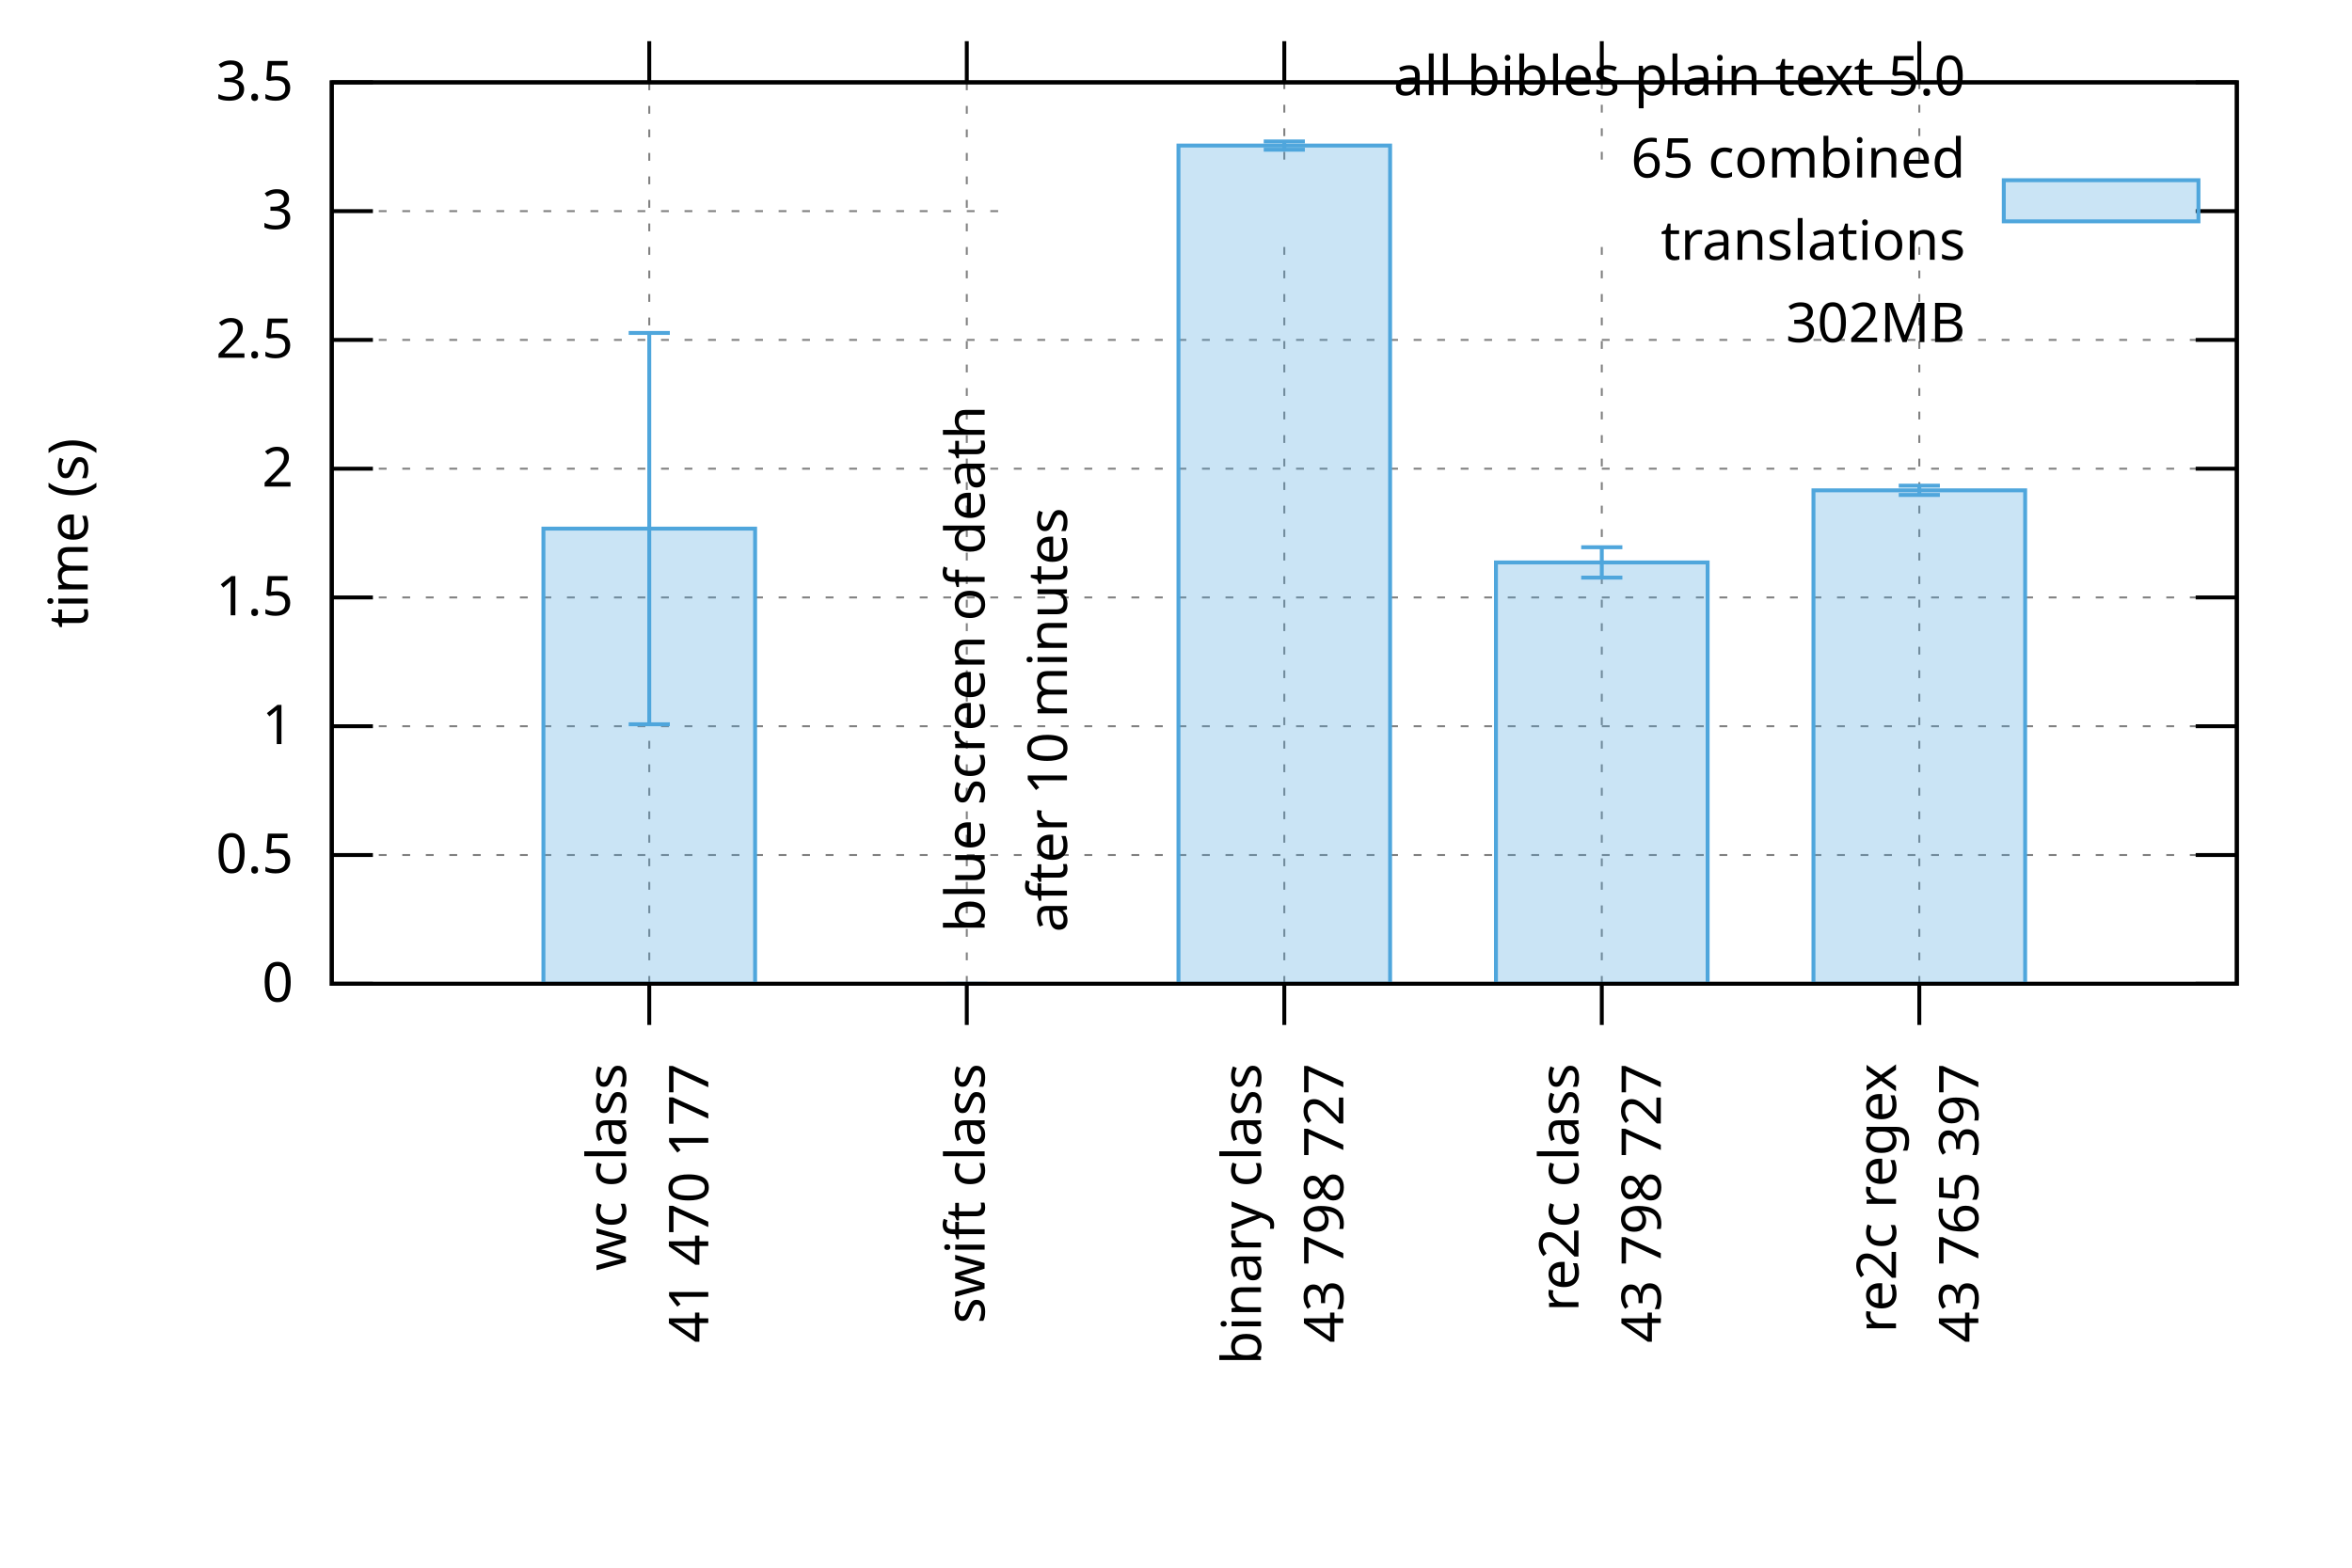
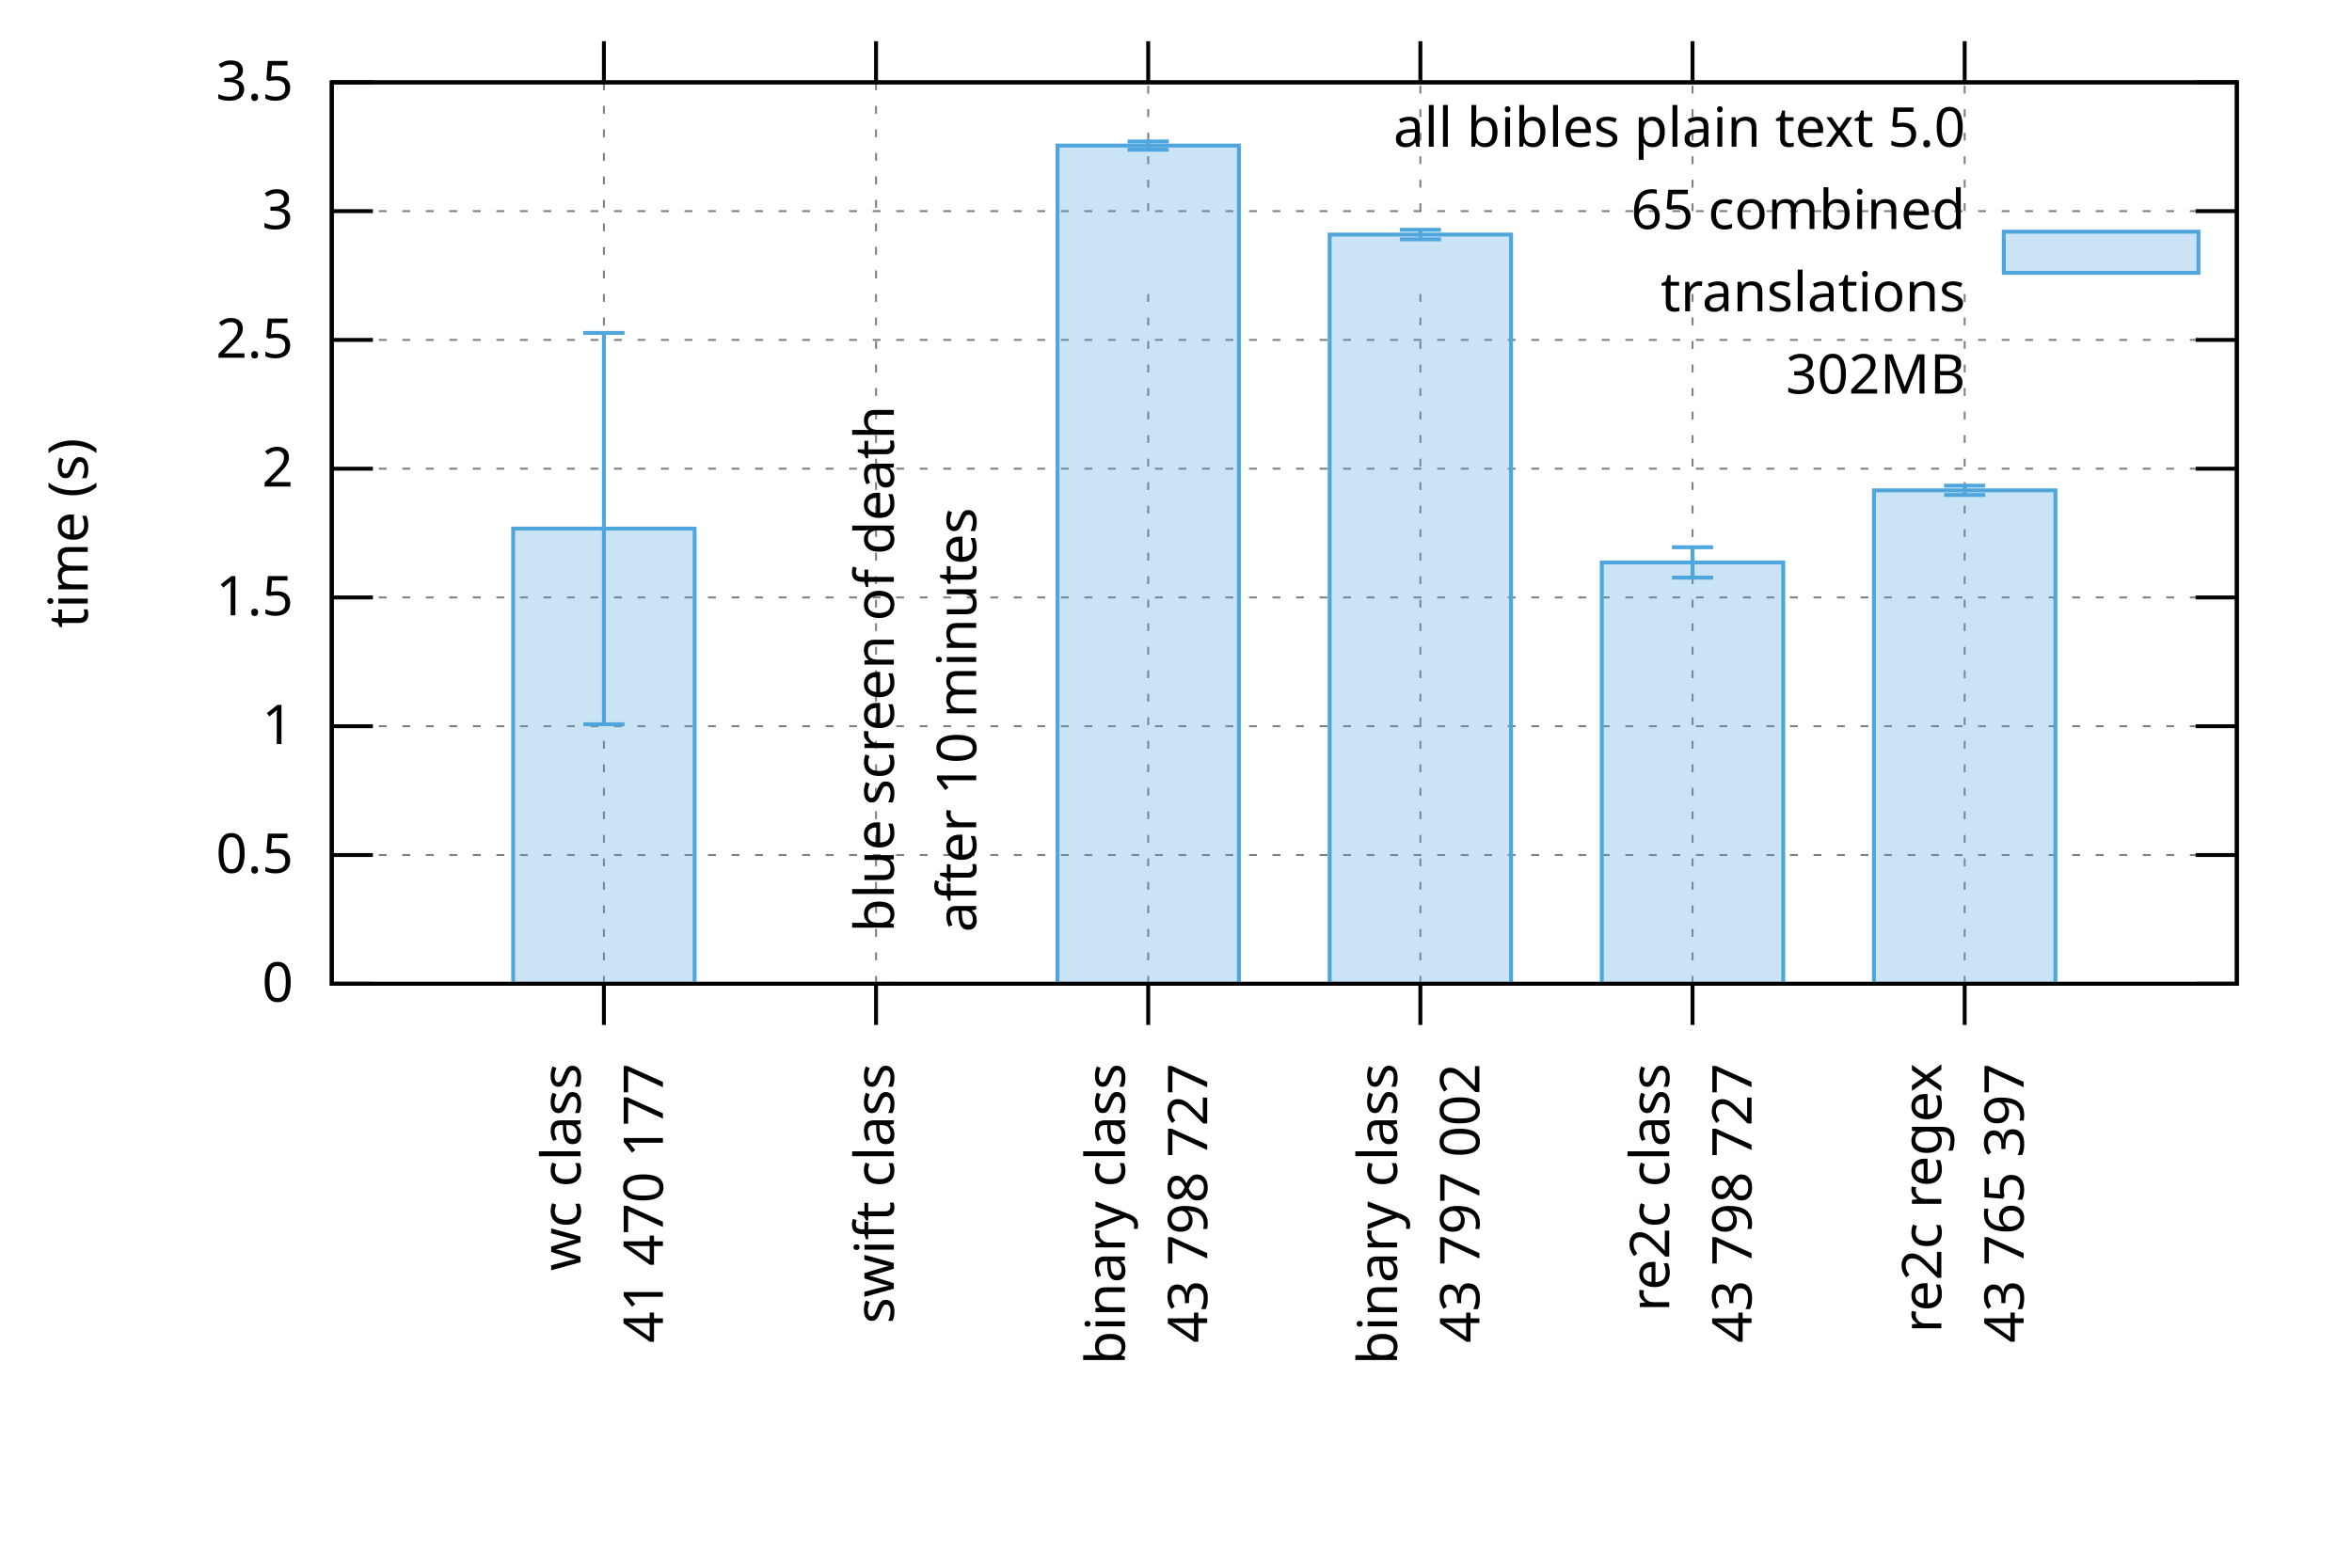
<svg xmlns="http://www.w3.org/2000/svg" xmlns:xlink="http://www.w3.org/1999/xlink" viewBox="0 0 600 400">
  <g id="gnuplot_canvas">
    <rect x="0" y="0" width="600" height="400" fill="none" />
    <defs>
      <circle id="gpDot" r="0.5" stroke-width="0.5" stroke="currentColor" />
      <path id="gpPt0" stroke-width="0.190" stroke="currentColor" d="M-1,0 h2 M0,-1 v2" />
      <path id="gpPt1" stroke-width="0.190" stroke="currentColor" d="M-1,-1 L1,1 M1,-1 L-1,1" />
      <path id="gpPt2" stroke-width="0.190" stroke="currentColor" d="M-1,0 L1,0 M0,-1 L0,1 M-1,-1 L1,1 M-1,1 L1,-1" />
      <rect id="gpPt3" stroke-width="0.190" stroke="currentColor" x="-1" y="-1" width="2" height="2" />
      <rect id="gpPt4" stroke-width="0.190" stroke="currentColor" fill="currentColor" x="-1" y="-1" width="2" height="2" />
      <circle id="gpPt5" stroke-width="0.190" stroke="currentColor" cx="0" cy="0" r="1" />
      <use xlink:href="#gpPt5" id="gpPt6" fill="currentColor" stroke="none" />
      <path id="gpPt7" stroke-width="0.190" stroke="currentColor" d="M0,-1.33 L-1.33,0.67 L1.33,0.67 z" />
      <use xlink:href="#gpPt7" id="gpPt8" fill="currentColor" stroke="none" />
      <use xlink:href="#gpPt7" id="gpPt9" stroke="currentColor" transform="rotate(180)" />
      <use xlink:href="#gpPt9" id="gpPt10" fill="currentColor" stroke="none" />
      <use xlink:href="#gpPt3" id="gpPt11" stroke="currentColor" transform="rotate(45)" />
      <use xlink:href="#gpPt11" id="gpPt12" fill="currentColor" stroke="none" />
      <path id="gpPt13" stroke-width="0.190" stroke="currentColor" d="M0,1.330 L1.265,0.411 L0.782,-1.067 L-0.782,-1.076 L-1.265,0.411 z" />
      <use xlink:href="#gpPt13" id="gpPt14" fill="currentColor" stroke="none" />
      <filter id="textbox" filterUnits="objectBoundingBox" x="0" y="0" height="1" width="1">
        <feFlood flood-color="white" flood-opacity="1" result="bgnd" />
        <feComposite in="SourceGraphic" in2="bgnd" operator="atop" />
      </filter>
      <filter id="greybox" filterUnits="objectBoundingBox" x="0" y="0" height="1" width="1">
        <feFlood flood-color="lightgrey" flood-opacity="1" result="grey" />
        <feComposite in="SourceGraphic" in2="grey" operator="atop" />
      </filter>
    </defs>
    <g fill="none" color="white" stroke="currentColor" stroke-width="1.00" stroke-linecap="butt" stroke-linejoin="miter">
</g>
    <g fill="none" color="black" stroke="currentColor" stroke-width="1.00" stroke-linecap="butt" stroke-linejoin="miter">
</g>
    <g fill="none" color="black" stroke="black" stroke-width="0.50" stroke-linecap="butt" stroke-linejoin="miter">
</g>
    <g fill="none" color="gray" stroke="currentColor" stroke-width="0.50" stroke-linecap="butt" stroke-linejoin="miter">
      <path stroke="gray" stroke-dasharray="2,4" class="gridline" d="M84.63,251.02 L570.62,251.02  " />
    </g>
    <g fill="none" color="gray" stroke="gray" stroke-width="1.00" stroke-linecap="butt" stroke-linejoin="miter">
</g>
    <g fill="none" color="black" stroke="currentColor" stroke-width="1.00" stroke-linecap="butt" stroke-linejoin="miter">
      <path stroke="black" d="M84.63,251.02 L95.13,251.02 M570.62,251.02 L560.12,251.02  " />
      <g transform="translate(74.84,255.57)" stroke="none" fill="black" font-family="modern" font-size="14.00" text-anchor="end">
        <text>
          <tspan font-family="modern"> 0</tspan>
        </text>
      </g>
    </g>
    <g fill="none" color="black" stroke="currentColor" stroke-width="1.00" stroke-linecap="butt" stroke-linejoin="miter">
</g>
    <g fill="none" color="black" stroke="black" stroke-width="0.50" stroke-linecap="butt" stroke-linejoin="miter">
</g>
    <g fill="none" color="gray" stroke="currentColor" stroke-width="0.50" stroke-linecap="butt" stroke-linejoin="miter">
      <path stroke="gray" stroke-dasharray="2,4" class="gridline" d="M84.63,218.16 L570.62,218.16  " />
    </g>
    <g fill="none" color="gray" stroke="gray" stroke-width="1.00" stroke-linecap="butt" stroke-linejoin="miter">
</g>
    <g fill="none" color="black" stroke="currentColor" stroke-width="1.00" stroke-linecap="butt" stroke-linejoin="miter">
      <path stroke="black" d="M84.63,218.16 L95.13,218.16 M570.62,218.16 L560.12,218.16  " />
      <g transform="translate(74.84,222.71)" stroke="none" fill="black" font-family="modern" font-size="14.00" text-anchor="end">
        <text>
          <tspan font-family="modern"> 0.5</tspan>
        </text>
      </g>
    </g>
    <g fill="none" color="black" stroke="currentColor" stroke-width="1.00" stroke-linecap="butt" stroke-linejoin="miter">
</g>
    <g fill="none" color="black" stroke="black" stroke-width="0.50" stroke-linecap="butt" stroke-linejoin="miter">
</g>
    <g fill="none" color="gray" stroke="currentColor" stroke-width="0.50" stroke-linecap="butt" stroke-linejoin="miter">
      <path stroke="gray" stroke-dasharray="2,4" class="gridline" d="M84.63,185.30 L570.62,185.30  " />
    </g>
    <g fill="none" color="gray" stroke="gray" stroke-width="1.00" stroke-linecap="butt" stroke-linejoin="miter">
</g>
    <g fill="none" color="black" stroke="currentColor" stroke-width="1.00" stroke-linecap="butt" stroke-linejoin="miter">
      <path stroke="black" d="M84.63,185.30 L95.13,185.30 M570.62,185.30 L560.12,185.30  " />
      <g transform="translate(74.84,189.85)" stroke="none" fill="black" font-family="modern" font-size="14.00" text-anchor="end">
        <text>
          <tspan font-family="modern"> 1</tspan>
        </text>
      </g>
    </g>
    <g fill="none" color="black" stroke="currentColor" stroke-width="1.00" stroke-linecap="butt" stroke-linejoin="miter">
</g>
    <g fill="none" color="black" stroke="black" stroke-width="0.50" stroke-linecap="butt" stroke-linejoin="miter">
</g>
    <g fill="none" color="gray" stroke="currentColor" stroke-width="0.50" stroke-linecap="butt" stroke-linejoin="miter">
      <path stroke="gray" stroke-dasharray="2,4" class="gridline" d="M84.63,152.44 L570.62,152.44  " />
    </g>
    <g fill="none" color="gray" stroke="gray" stroke-width="1.00" stroke-linecap="butt" stroke-linejoin="miter">
</g>
    <g fill="none" color="black" stroke="currentColor" stroke-width="1.00" stroke-linecap="butt" stroke-linejoin="miter">
      <path stroke="black" d="M84.63,152.44 L95.13,152.44 M570.62,152.44 L560.12,152.44  " />
      <g transform="translate(74.84,156.99)" stroke="none" fill="black" font-family="modern" font-size="14.00" text-anchor="end">
        <text>
          <tspan font-family="modern"> 1.5</tspan>
        </text>
      </g>
    </g>
    <g fill="none" color="black" stroke="currentColor" stroke-width="1.00" stroke-linecap="butt" stroke-linejoin="miter">
</g>
    <g fill="none" color="black" stroke="black" stroke-width="0.50" stroke-linecap="butt" stroke-linejoin="miter">
</g>
    <g fill="none" color="gray" stroke="currentColor" stroke-width="0.50" stroke-linecap="butt" stroke-linejoin="miter">
      <path stroke="gray" stroke-dasharray="2,4" class="gridline" d="M84.63,119.59 L570.62,119.59  " />
    </g>
    <g fill="none" color="gray" stroke="gray" stroke-width="1.00" stroke-linecap="butt" stroke-linejoin="miter">
</g>
    <g fill="none" color="black" stroke="currentColor" stroke-width="1.00" stroke-linecap="butt" stroke-linejoin="miter">
      <path stroke="black" d="M84.63,119.59 L95.13,119.59 M570.62,119.59 L560.12,119.59  " />
      <g transform="translate(74.84,124.14)" stroke="none" fill="black" font-family="modern" font-size="14.00" text-anchor="end">
        <text>
          <tspan font-family="modern"> 2</tspan>
        </text>
      </g>
    </g>
    <g fill="none" color="black" stroke="currentColor" stroke-width="1.00" stroke-linecap="butt" stroke-linejoin="miter">
</g>
    <g fill="none" color="black" stroke="black" stroke-width="0.50" stroke-linecap="butt" stroke-linejoin="miter">
</g>
    <g fill="none" color="gray" stroke="currentColor" stroke-width="0.50" stroke-linecap="butt" stroke-linejoin="miter">
      <path stroke="gray" stroke-dasharray="2,4" class="gridline" d="M84.63,86.73 L570.62,86.73  " />
    </g>
    <g fill="none" color="gray" stroke="gray" stroke-width="1.00" stroke-linecap="butt" stroke-linejoin="miter">
</g>
    <g fill="none" color="black" stroke="currentColor" stroke-width="1.00" stroke-linecap="butt" stroke-linejoin="miter">
      <path stroke="black" d="M84.63,86.73 L95.13,86.73 M570.62,86.73 L560.12,86.73  " />
      <g transform="translate(74.84,91.28)" stroke="none" fill="black" font-family="modern" font-size="14.00" text-anchor="end">
        <text>
          <tspan font-family="modern"> 2.5</tspan>
        </text>
      </g>
    </g>
    <g fill="none" color="black" stroke="currentColor" stroke-width="1.00" stroke-linecap="butt" stroke-linejoin="miter">
</g>
    <g fill="none" color="black" stroke="black" stroke-width="0.50" stroke-linecap="butt" stroke-linejoin="miter">
</g>
    <g fill="none" color="gray" stroke="currentColor" stroke-width="0.50" stroke-linecap="butt" stroke-linejoin="miter">
-       <path stroke="gray" stroke-dasharray="2,4" class="gridline" d="M84.63,53.87 L256.63,53.87  " />
+       <path stroke="gray" stroke-dasharray="2,4" class="gridline" d="M84.63,53.87 L570.62,53.87  " />
    </g>
    <g fill="none" color="gray" stroke="gray" stroke-width="1.00" stroke-linecap="butt" stroke-linejoin="miter">
</g>
    <g fill="none" color="black" stroke="currentColor" stroke-width="1.00" stroke-linecap="butt" stroke-linejoin="miter">
      <path stroke="black" d="M84.63,53.87 L95.13,53.87 M570.62,53.87 L560.12,53.87  " />
      <g transform="translate(74.84,58.42)" stroke="none" fill="black" font-family="modern" font-size="14.00" text-anchor="end">
        <text>
          <tspan font-family="modern"> 3</tspan>
        </text>
      </g>
    </g>
    <g fill="none" color="black" stroke="currentColor" stroke-width="1.00" stroke-linecap="butt" stroke-linejoin="miter">
</g>
    <g fill="none" color="black" stroke="black" stroke-width="0.50" stroke-linecap="butt" stroke-linejoin="miter">
</g>
    <g fill="none" color="gray" stroke="currentColor" stroke-width="0.50" stroke-linecap="butt" stroke-linejoin="miter">
      <path stroke="gray" stroke-dasharray="2,4" class="gridline" d="M84.63,21.01 L570.62,21.01  " />
    </g>
    <g fill="none" color="gray" stroke="gray" stroke-width="1.00" stroke-linecap="butt" stroke-linejoin="miter">
</g>
    <g fill="none" color="black" stroke="currentColor" stroke-width="1.00" stroke-linecap="butt" stroke-linejoin="miter">
      <path stroke="black" d="M84.63,21.01 L95.13,21.01 M570.62,21.01 L560.12,21.01  " />
      <g transform="translate(74.84,25.56)" stroke="none" fill="black" font-family="modern" font-size="14.00" text-anchor="end">
        <text>
          <tspan font-family="modern"> 3.5</tspan>
        </text>
      </g>
    </g>
    <g fill="none" color="black" stroke="currentColor" stroke-width="1.00" stroke-linecap="butt" stroke-linejoin="miter">
</g>
    <g fill="none" color="black" stroke="black" stroke-width="0.50" stroke-linecap="butt" stroke-linejoin="miter">
</g>
    <g fill="none" color="gray" stroke="currentColor" stroke-width="0.50" stroke-linecap="butt" stroke-linejoin="miter">
-       <path stroke="gray" stroke-dasharray="2,4" class="gridline" d="M165.63,251.02 L165.63,21.01  " />
-     </g>
-     <g fill="none" color="gray" stroke="gray" stroke-width="1.00" stroke-linecap="butt" stroke-linejoin="miter">
- </g>
-     <g fill="none" color="black" stroke="currentColor" stroke-width="1.00" stroke-linecap="butt" stroke-linejoin="miter">
-       <path stroke="black" d="M165.63,251.02 L165.63,261.52 M165.63,21.01 L165.63,10.51  " />
-       <g transform="translate(159.68,271.31) rotate(270)" stroke="none" fill="black" font-family="modern" font-size="14.00" text-anchor="end">
+       <path stroke="gray" stroke-dasharray="2,4" class="gridline" d="M154.06,251.02 L154.06,21.01  " />
+     </g>
+     <g fill="none" color="gray" stroke="gray" stroke-width="1.00" stroke-linecap="butt" stroke-linejoin="miter">
+ </g>
+     <g fill="none" color="black" stroke="currentColor" stroke-width="1.00" stroke-linecap="butt" stroke-linejoin="miter">
+       <path stroke="black" d="M154.06,251.02 L154.06,261.52 M154.06,21.01 L154.06,10.51  " />
+       <g transform="translate(148.11,271.31) rotate(270)" stroke="none" fill="black" font-family="modern" font-size="14.00" text-anchor="end">
        <text>
          <tspan font-family="modern">wc class</tspan>
        </text>
      </g>
-       <g transform="translate(180.68,271.31) rotate(270)" stroke="none" fill="black" font-family="modern" font-size="14.00" text-anchor="end">
+       <g transform="translate(169.11,271.31) rotate(270)" stroke="none" fill="black" font-family="modern" font-size="14.00" text-anchor="end">
        <text>
          <tspan font-family="modern">41 470 177</tspan>
        </text>
      </g>
    </g>
    <g fill="none" color="black" stroke="currentColor" stroke-width="1.00" stroke-linecap="butt" stroke-linejoin="miter">
</g>
    <g fill="none" color="black" stroke="black" stroke-width="0.50" stroke-linecap="butt" stroke-linejoin="miter">
</g>
    <g fill="none" color="gray" stroke="currentColor" stroke-width="0.50" stroke-linecap="butt" stroke-linejoin="miter">
-       <path stroke="gray" stroke-dasharray="2,4" class="gridline" d="M246.63,251.02 L246.63,21.01  " />
-     </g>
-     <g fill="none" color="gray" stroke="gray" stroke-width="1.00" stroke-linecap="butt" stroke-linejoin="miter">
- </g>
-     <g fill="none" color="black" stroke="currentColor" stroke-width="1.00" stroke-linecap="butt" stroke-linejoin="miter">
-       <path stroke="black" d="M246.63,251.02 L246.63,261.52 M246.63,21.01 L246.63,10.51  " />
-       <g transform="translate(251.18,271.31) rotate(270)" stroke="none" fill="black" font-family="modern" font-size="14.00" text-anchor="end">
+       <path stroke="gray" stroke-dasharray="2,4" class="gridline" d="M223.48,251.02 L223.48,21.01  " />
+     </g>
+     <g fill="none" color="gray" stroke="gray" stroke-width="1.00" stroke-linecap="butt" stroke-linejoin="miter">
+ </g>
+     <g fill="none" color="black" stroke="currentColor" stroke-width="1.00" stroke-linecap="butt" stroke-linejoin="miter">
+       <path stroke="black" d="M223.48,251.02 L223.48,261.52 M223.48,21.01 L223.48,10.51  " />
+       <g transform="translate(228.03,271.31) rotate(270)" stroke="none" fill="black" font-family="modern" font-size="14.00" text-anchor="end">
        <text>
          <tspan font-family="modern">swift class</tspan>
        </text>
      </g>
    </g>
    <g fill="none" color="black" stroke="currentColor" stroke-width="1.00" stroke-linecap="butt" stroke-linejoin="miter">
</g>
    <g fill="none" color="black" stroke="black" stroke-width="0.50" stroke-linecap="butt" stroke-linejoin="miter">
</g>
    <g fill="none" color="gray" stroke="currentColor" stroke-width="0.50" stroke-linecap="butt" stroke-linejoin="miter">
-       <path stroke="gray" stroke-dasharray="2,4" class="gridline" d="M327.63,251.02 L327.63,61.73 M327.63,40.73 L327.63,21.01  " />
-     </g>
-     <g fill="none" color="gray" stroke="gray" stroke-width="1.00" stroke-linecap="butt" stroke-linejoin="miter">
- </g>
-     <g fill="none" color="black" stroke="currentColor" stroke-width="1.00" stroke-linecap="butt" stroke-linejoin="miter">
-       <path stroke="black" d="M327.63,251.02 L327.63,261.52 M327.63,21.01 L327.63,10.51  " />
-       <g transform="translate(321.68,271.31) rotate(270)" stroke="none" fill="black" font-family="modern" font-size="14.00" text-anchor="end">
+       <path stroke="gray" stroke-dasharray="2,4" class="gridline" d="M292.91,251.02 L292.91,74.87 M292.91,53.87 L292.91,21.01  " />
+     </g>
+     <g fill="none" color="gray" stroke="gray" stroke-width="1.00" stroke-linecap="butt" stroke-linejoin="miter">
+ </g>
+     <g fill="none" color="black" stroke="currentColor" stroke-width="1.00" stroke-linecap="butt" stroke-linejoin="miter">
+       <path stroke="black" d="M292.91,251.02 L292.91,261.52 M292.91,21.01 L292.91,10.51  " />
+       <g transform="translate(286.96,271.31) rotate(270)" stroke="none" fill="black" font-family="modern" font-size="14.00" text-anchor="end">
        <text>
          <tspan font-family="modern">binary class</tspan>
        </text>
      </g>
-       <g transform="translate(342.68,271.31) rotate(270)" stroke="none" fill="black" font-family="modern" font-size="14.00" text-anchor="end">
+       <g transform="translate(307.96,271.31) rotate(270)" stroke="none" fill="black" font-family="modern" font-size="14.00" text-anchor="end">
        <text>
          <tspan font-family="modern">43 798 727</tspan>
        </text>
      </g>
    </g>
    <g fill="none" color="black" stroke="currentColor" stroke-width="1.00" stroke-linecap="butt" stroke-linejoin="miter">
</g>
    <g fill="none" color="black" stroke="black" stroke-width="0.50" stroke-linecap="butt" stroke-linejoin="miter">
</g>
    <g fill="none" color="gray" stroke="currentColor" stroke-width="0.50" stroke-linecap="butt" stroke-linejoin="miter">
-       <path stroke="gray" stroke-dasharray="2,4" class="gridline" d="M408.62,251.02 L408.62,61.73 M408.62,40.73 L408.62,21.01  " />
-     </g>
-     <g fill="none" color="gray" stroke="gray" stroke-width="1.00" stroke-linecap="butt" stroke-linejoin="miter">
- </g>
-     <g fill="none" color="black" stroke="currentColor" stroke-width="1.00" stroke-linecap="butt" stroke-linejoin="miter">
-       <path stroke="black" d="M408.62,251.02 L408.62,261.52 M408.62,21.01 L408.62,10.51  " />
-       <g transform="translate(402.67,271.31) rotate(270)" stroke="none" fill="black" font-family="modern" font-size="14.00" text-anchor="end">
+       <path stroke="gray" stroke-dasharray="2,4" class="gridline" d="M362.34,251.02 L362.34,74.87 M362.34,53.87 L362.34,21.01  " />
+     </g>
+     <g fill="none" color="gray" stroke="gray" stroke-width="1.00" stroke-linecap="butt" stroke-linejoin="miter">
+ </g>
+     <g fill="none" color="black" stroke="currentColor" stroke-width="1.00" stroke-linecap="butt" stroke-linejoin="miter">
+       <path stroke="black" d="M362.34,251.02 L362.34,261.52 M362.34,21.01 L362.34,10.51  " />
+       <g transform="translate(356.39,271.31) rotate(270)" stroke="none" fill="black" font-family="modern" font-size="14.00" text-anchor="end">
+         <text>
+           <tspan font-family="modern">binary class</tspan>
+         </text>
+       </g>
+       <g transform="translate(377.39,271.31) rotate(270)" stroke="none" fill="black" font-family="modern" font-size="14.00" text-anchor="end">
+         <text>
+           <tspan font-family="modern">43 797 002</tspan>
+         </text>
+       </g>
+     </g>
+     <g fill="none" color="black" stroke="currentColor" stroke-width="1.00" stroke-linecap="butt" stroke-linejoin="miter">
+ </g>
+     <g fill="none" color="black" stroke="black" stroke-width="0.50" stroke-linecap="butt" stroke-linejoin="miter">
+ </g>
+     <g fill="none" color="gray" stroke="currentColor" stroke-width="0.50" stroke-linecap="butt" stroke-linejoin="miter">
+       <path stroke="gray" stroke-dasharray="2,4" class="gridline" d="M431.77,251.02 L431.77,74.87 M431.77,53.87 L431.77,21.01  " />
+     </g>
+     <g fill="none" color="gray" stroke="gray" stroke-width="1.00" stroke-linecap="butt" stroke-linejoin="miter">
+ </g>
+     <g fill="none" color="black" stroke="currentColor" stroke-width="1.00" stroke-linecap="butt" stroke-linejoin="miter">
+       <path stroke="black" d="M431.77,251.02 L431.77,261.52 M431.77,21.01 L431.77,10.51  " />
+       <g transform="translate(425.82,271.31) rotate(270)" stroke="none" fill="black" font-family="modern" font-size="14.00" text-anchor="end">
        <text>
          <tspan font-family="modern">re2c class</tspan>
        </text>
      </g>
-       <g transform="translate(423.67,271.31) rotate(270)" stroke="none" fill="black" font-family="modern" font-size="14.00" text-anchor="end">
+       <g transform="translate(446.82,271.31) rotate(270)" stroke="none" fill="black" font-family="modern" font-size="14.00" text-anchor="end">
        <text>
          <tspan font-family="modern">43 798 727</tspan>
        </text>
      </g>
    </g>
    <g fill="none" color="black" stroke="currentColor" stroke-width="1.00" stroke-linecap="butt" stroke-linejoin="miter">
</g>
    <g fill="none" color="black" stroke="black" stroke-width="0.50" stroke-linecap="butt" stroke-linejoin="miter">
</g>
    <g fill="none" color="gray" stroke="currentColor" stroke-width="0.50" stroke-linecap="butt" stroke-linejoin="miter">
-       <path stroke="gray" stroke-dasharray="2,4" class="gridline" d="M489.62,251.02 L489.62,61.73 M489.62,40.73 L489.62,21.01  " />
-     </g>
-     <g fill="none" color="gray" stroke="gray" stroke-width="1.00" stroke-linecap="butt" stroke-linejoin="miter">
- </g>
-     <g fill="none" color="black" stroke="currentColor" stroke-width="1.00" stroke-linecap="butt" stroke-linejoin="miter">
-       <path stroke="black" d="M489.62,251.02 L489.62,261.52 M489.62,21.01 L489.62,10.51  " />
-       <g transform="translate(483.67,271.31) rotate(270)" stroke="none" fill="black" font-family="modern" font-size="14.00" text-anchor="end">
+       <path stroke="gray" stroke-dasharray="2,4" class="gridline" d="M501.19,251.02 L501.19,74.87 M501.19,53.87 L501.19,21.01  " />
+     </g>
+     <g fill="none" color="gray" stroke="gray" stroke-width="1.00" stroke-linecap="butt" stroke-linejoin="miter">
+ </g>
+     <g fill="none" color="black" stroke="currentColor" stroke-width="1.00" stroke-linecap="butt" stroke-linejoin="miter">
+       <path stroke="black" d="M501.19,251.02 L501.19,261.52 M501.19,21.01 L501.19,10.51  " />
+       <g transform="translate(495.24,271.31) rotate(270)" stroke="none" fill="black" font-family="modern" font-size="14.00" text-anchor="end">
        <text>
          <tspan font-family="modern">re2c regex</tspan>
        </text>
      </g>
-       <g transform="translate(504.67,271.31) rotate(270)" stroke="none" fill="black" font-family="modern" font-size="14.00" text-anchor="end">
+       <g transform="translate(516.24,271.31) rotate(270)" stroke="none" fill="black" font-family="modern" font-size="14.00" text-anchor="end">
        <text>
          <tspan font-family="modern">43 765 397</tspan>
        </text>
      </g>
    </g>
    <g fill="none" color="black" stroke="currentColor" stroke-width="1.00" stroke-linecap="butt" stroke-linejoin="miter">
</g>
    <g fill="none" color="black" stroke="currentColor" stroke-width="1.00" stroke-linecap="butt" stroke-linejoin="miter">
      <path stroke="black" d="M84.63,21.01 L84.63,251.02 L570.62,251.02 L570.62,21.01 L84.63,21.01 Z  " />
-       <g transform="translate(251.18,237.88) rotate(-90)" stroke="none" fill="black" font-family="modern" font-size="14.00" text-anchor="start">
+       <g transform="translate(228.03,237.88) rotate(-90)" stroke="none" fill="black" font-family="modern" font-size="14.00" text-anchor="start">
        <text>
          <tspan font-family="modern">blue screen of death</tspan>
        </text>
      </g>
-       <g transform="translate(272.18,237.88) rotate(-90)" stroke="none" fill="black" font-family="modern" font-size="14.00" text-anchor="start">
+       <g transform="translate(249.03,237.88) rotate(-90)" stroke="none" fill="black" font-family="modern" font-size="14.00" text-anchor="start">
        <text>
          <tspan font-family="modern">after 10 minutes</tspan>
        </text>
      </g>
    </g>
    <g fill="none" color="black" stroke="currentColor" stroke-width="1.00" stroke-linecap="butt" stroke-linejoin="miter">
      <g transform="translate(22.38,136.02) rotate(270)" stroke="none" fill="black" font-family="modern" font-size="14.00" text-anchor="middle">
        <text>
          <tspan font-family="modern">time (s)</tspan>
        </text>
      </g>
    </g>
    <g fill="none" color="black" stroke="currentColor" stroke-width="1.00" stroke-linecap="butt" stroke-linejoin="miter">
</g>
    <g id="gnuplot_plot_1">
      <g fill="none" color="black" stroke="currentColor" stroke-width="1.00" stroke-linecap="butt" stroke-linejoin="miter">
-         <g transform="translate(501.38,24.28)" stroke="none" fill="black" font-family="modern" font-size="14.00" text-anchor="end">
+         <g transform="translate(501.38,37.42)" stroke="none" fill="black" font-family="modern" font-size="14.00" text-anchor="end">
          <text>
            <tspan font-family="modern">all bibles plain text 5.0</tspan>
          </text>
        </g>
-         <g transform="translate(501.38,45.28)" stroke="none" fill="black" font-family="modern" font-size="14.00" text-anchor="end">
+         <g transform="translate(501.38,58.42)" stroke="none" fill="black" font-family="modern" font-size="14.00" text-anchor="end">
          <text>
            <tspan font-family="modern">65 combined</tspan>
          </text>
        </g>
-         <g transform="translate(501.38,66.28)" stroke="none" fill="black" font-family="modern" font-size="14.00" text-anchor="end">
+         <g transform="translate(501.38,79.42)" stroke="none" fill="black" font-family="modern" font-size="14.00" text-anchor="end">
          <text>
            <tspan font-family="modern">translations</tspan>
          </text>
        </g>
-         <g transform="translate(501.38,87.28)" stroke="none" fill="black" font-family="modern" font-size="14.00" text-anchor="end">
+         <g transform="translate(501.38,100.42)" stroke="none" fill="black" font-family="modern" font-size="14.00" text-anchor="end">
          <text>
            <tspan font-family="modern">302MB</tspan>
          </text>
        </g>
      </g>
      <g fill="none" color="black" stroke="currentColor" stroke-width="1.00" stroke-linecap="butt" stroke-linejoin="miter">
        <g stroke="none" shape-rendering="crispEdges">
-           <polygon fill="rgb( 79, 166, 220)" fill-opacity="0.3" points="511.17,56.48 560.83,56.48 560.83,45.98 511.17,45.98 " />
-         </g>
-         <path stroke="rgb( 79, 166, 220)" d="M511.17,56.48 L560.83,56.48 L560.83,45.98 L511.17,45.98 L511.17,56.48 Z  " />
-       </g>
-       <g fill="none" color="black" stroke="currentColor" stroke-width="1.00" stroke-linecap="butt" stroke-linejoin="miter">
-         <g stroke="none" shape-rendering="crispEdges">
-           <polygon fill="rgb( 79, 166, 220)" fill-opacity="0.3" points="138.63,251.02 192.64,251.02 192.64,134.87 138.63,134.87 " />
-         </g>
-         <path stroke="rgb( 79, 166, 220)" d="M138.63,251.02 L138.63,134.88 L192.63,134.88 L192.63,251.02 L138.63,251.02 Z  " />
-         <g stroke="none" shape-rendering="crispEdges">
-           <polygon fill="rgb( 79, 166, 220)" fill-opacity="0.3" points="300.63,251.02 354.63,251.02 354.63,37.13 300.63,37.13 " />
-         </g>
-         <path stroke="rgb( 79, 166, 220)" d="M300.63,251.02 L300.63,37.14 L354.62,37.14 L354.62,251.02 L300.63,251.02 Z  " />
-         <g stroke="none" shape-rendering="crispEdges">
-           <polygon fill="rgb( 79, 166, 220)" fill-opacity="0.3" points="381.62,251.02 435.63,251.02 435.63,143.50 381.62,143.50 " />
-         </g>
-         <path stroke="rgb( 79, 166, 220)" d="M381.62,251.02 L381.62,143.51 L435.62,143.51 L435.62,251.02 L381.62,251.02 Z  " />
-         <g stroke="none" shape-rendering="crispEdges">
-           <polygon fill="rgb( 79, 166, 220)" fill-opacity="0.3" points="462.62,251.02 516.63,251.02 516.63,125.10 462.62,125.10 " />
-         </g>
-         <path stroke="rgb( 79, 166, 220)" d="M462.62,251.02 L462.62,125.11 L516.62,125.11 L516.62,251.02 L462.62,251.02 Z  " />
+           <polygon fill="rgb( 79, 166, 220)" fill-opacity="0.3" points="511.17,69.62 560.83,69.62 560.83,59.12 511.17,59.12 " />
+         </g>
+         <path stroke="rgb( 79, 166, 220)" d="M511.17,69.62 L560.83,69.62 L560.83,59.12 L511.17,59.12 L511.17,69.62 Z  " />
+       </g>
+       <g fill="none" color="black" stroke="currentColor" stroke-width="1.00" stroke-linecap="butt" stroke-linejoin="miter">
+         <g stroke="none" shape-rendering="crispEdges">
+           <polygon fill="rgb( 79, 166, 220)" fill-opacity="0.3" points="130.91,251.02 177.21,251.02 177.21,134.87 130.91,134.87 " />
+         </g>
+         <path stroke="rgb( 79, 166, 220)" d="M130.91,251.02 L130.91,134.88 L177.20,134.88 L177.20,251.02 L130.91,251.02 Z  " />
+         <g stroke="none" shape-rendering="crispEdges">
+           <polygon fill="rgb( 79, 166, 220)" fill-opacity="0.3" points="269.77,251.02 316.06,251.02 316.06,37.13 269.77,37.13 " />
+         </g>
+         <path stroke="rgb( 79, 166, 220)" d="M269.77,251.02 L269.77,37.14 L316.05,37.14 L316.05,251.02 L269.77,251.02 Z  " />
+         <g stroke="none" shape-rendering="crispEdges">
+           <polygon fill="rgb( 79, 166, 220)" fill-opacity="0.3" points="339.20,251.02 385.49,251.02 385.49,59.84 339.20,59.84 " />
+         </g>
+         <path stroke="rgb( 79, 166, 220)" d="M339.20,251.02 L339.20,59.85 L385.48,59.85 L385.48,251.02 L339.20,251.02 Z  " />
+         <g stroke="none" shape-rendering="crispEdges">
+           <polygon fill="rgb( 79, 166, 220)" fill-opacity="0.3" points="408.62,251.02 454.92,251.02 454.92,143.50 408.62,143.50 " />
+         </g>
+         <path stroke="rgb( 79, 166, 220)" d="M408.62,251.02 L408.62,143.51 L454.91,143.51 L454.91,251.02 L408.62,251.02 Z  " />
+         <g stroke="none" shape-rendering="crispEdges">
+           <polygon fill="rgb( 79, 166, 220)" fill-opacity="0.3" points="478.05,251.02 524.35,251.02 524.35,125.10 478.05,125.10 " />
+         </g>
+         <path stroke="rgb( 79, 166, 220)" d="M478.05,251.02 L478.05,125.11 L524.34,125.11 L524.34,251.02 L478.05,251.02 Z  " />
      </g>
      <g fill="none" color="black" stroke="rgb( 79, 166, 220)" stroke-width="0.00" stroke-linecap="butt" stroke-linejoin="miter">
</g>
      <g fill="none" color="black" stroke="rgb( 79, 166, 220)" stroke-width="1.00" stroke-linecap="butt" stroke-linejoin="miter">
-         <path stroke="rgb( 79, 166, 220)" d="M165.63,184.80 L165.63,84.95 M160.38,184.80 L170.88,184.80 M160.38,84.95 L170.88,84.95 M246.63,251.02 M241.38,251.02   L251.88,251.02 M241.38,251.02 L251.88,251.02 M327.63,38.20 L327.63,36.09 M322.38,38.20 L332.88,38.20 M322.38,36.09   L332.88,36.09 M408.62,147.38 L408.62,139.63 M403.37,147.38 L413.87,147.38 M403.37,139.63 L413.87,139.63 M489.62,126.29   L489.62,123.92 M484.37,126.29 L494.87,126.29 M484.37,123.92 L494.87,123.92  " />
+         <path stroke="rgb( 79, 166, 220)" d="M154.06,184.80 L154.06,84.95 M148.81,184.80 L159.31,184.80 M148.81,84.95 L159.31,84.95 M223.48,251.02 M218.23,251.02   L228.73,251.02 M218.23,251.02 L228.73,251.02 M292.91,38.20 L292.91,36.09 M287.66,38.20 L298.16,38.20 M287.66,36.09   L298.16,36.09 M362.34,61.07 L362.34,58.63 M357.09,61.07 L367.59,61.07 M357.09,58.63 L367.59,58.63 M431.77,147.38   L431.77,139.63 M426.52,147.38 L437.02,147.38 M426.52,139.63 L437.02,139.63 M501.19,126.29 L501.19,123.92 M495.94,126.29   L506.44,126.29 M495.94,123.92 L506.44,123.92  " />
      </g>
      <g fill="none" color="black" stroke="currentColor" stroke-width="1.00" stroke-linecap="butt" stroke-linejoin="miter">
</g>
      <g fill="none" color="black" stroke="currentColor" stroke-width="1.00" stroke-linecap="butt" stroke-linejoin="miter">
</g>
    </g>
    <g fill="none" color="white" stroke="rgb( 79, 166, 220)" stroke-width="2.00" stroke-linecap="butt" stroke-linejoin="miter">
</g>
    <g fill="none" color="black" stroke="currentColor" stroke-width="2.00" stroke-linecap="butt" stroke-linejoin="miter">
</g>
    <g fill="none" color="black" stroke="black" stroke-width="1.00" stroke-linecap="butt" stroke-linejoin="miter">
</g>
    <g fill="none" color="black" stroke="currentColor" stroke-width="1.00" stroke-linecap="butt" stroke-linejoin="miter">
      <path stroke="black" d="M84.63,21.01 L84.63,251.02 L570.62,251.02 L570.62,21.01 L84.63,21.01 Z  " />
    </g>
    <g fill="none" color="black" stroke="currentColor" stroke-width="1.00" stroke-linecap="butt" stroke-linejoin="miter">
</g>
  </g>
</svg>
